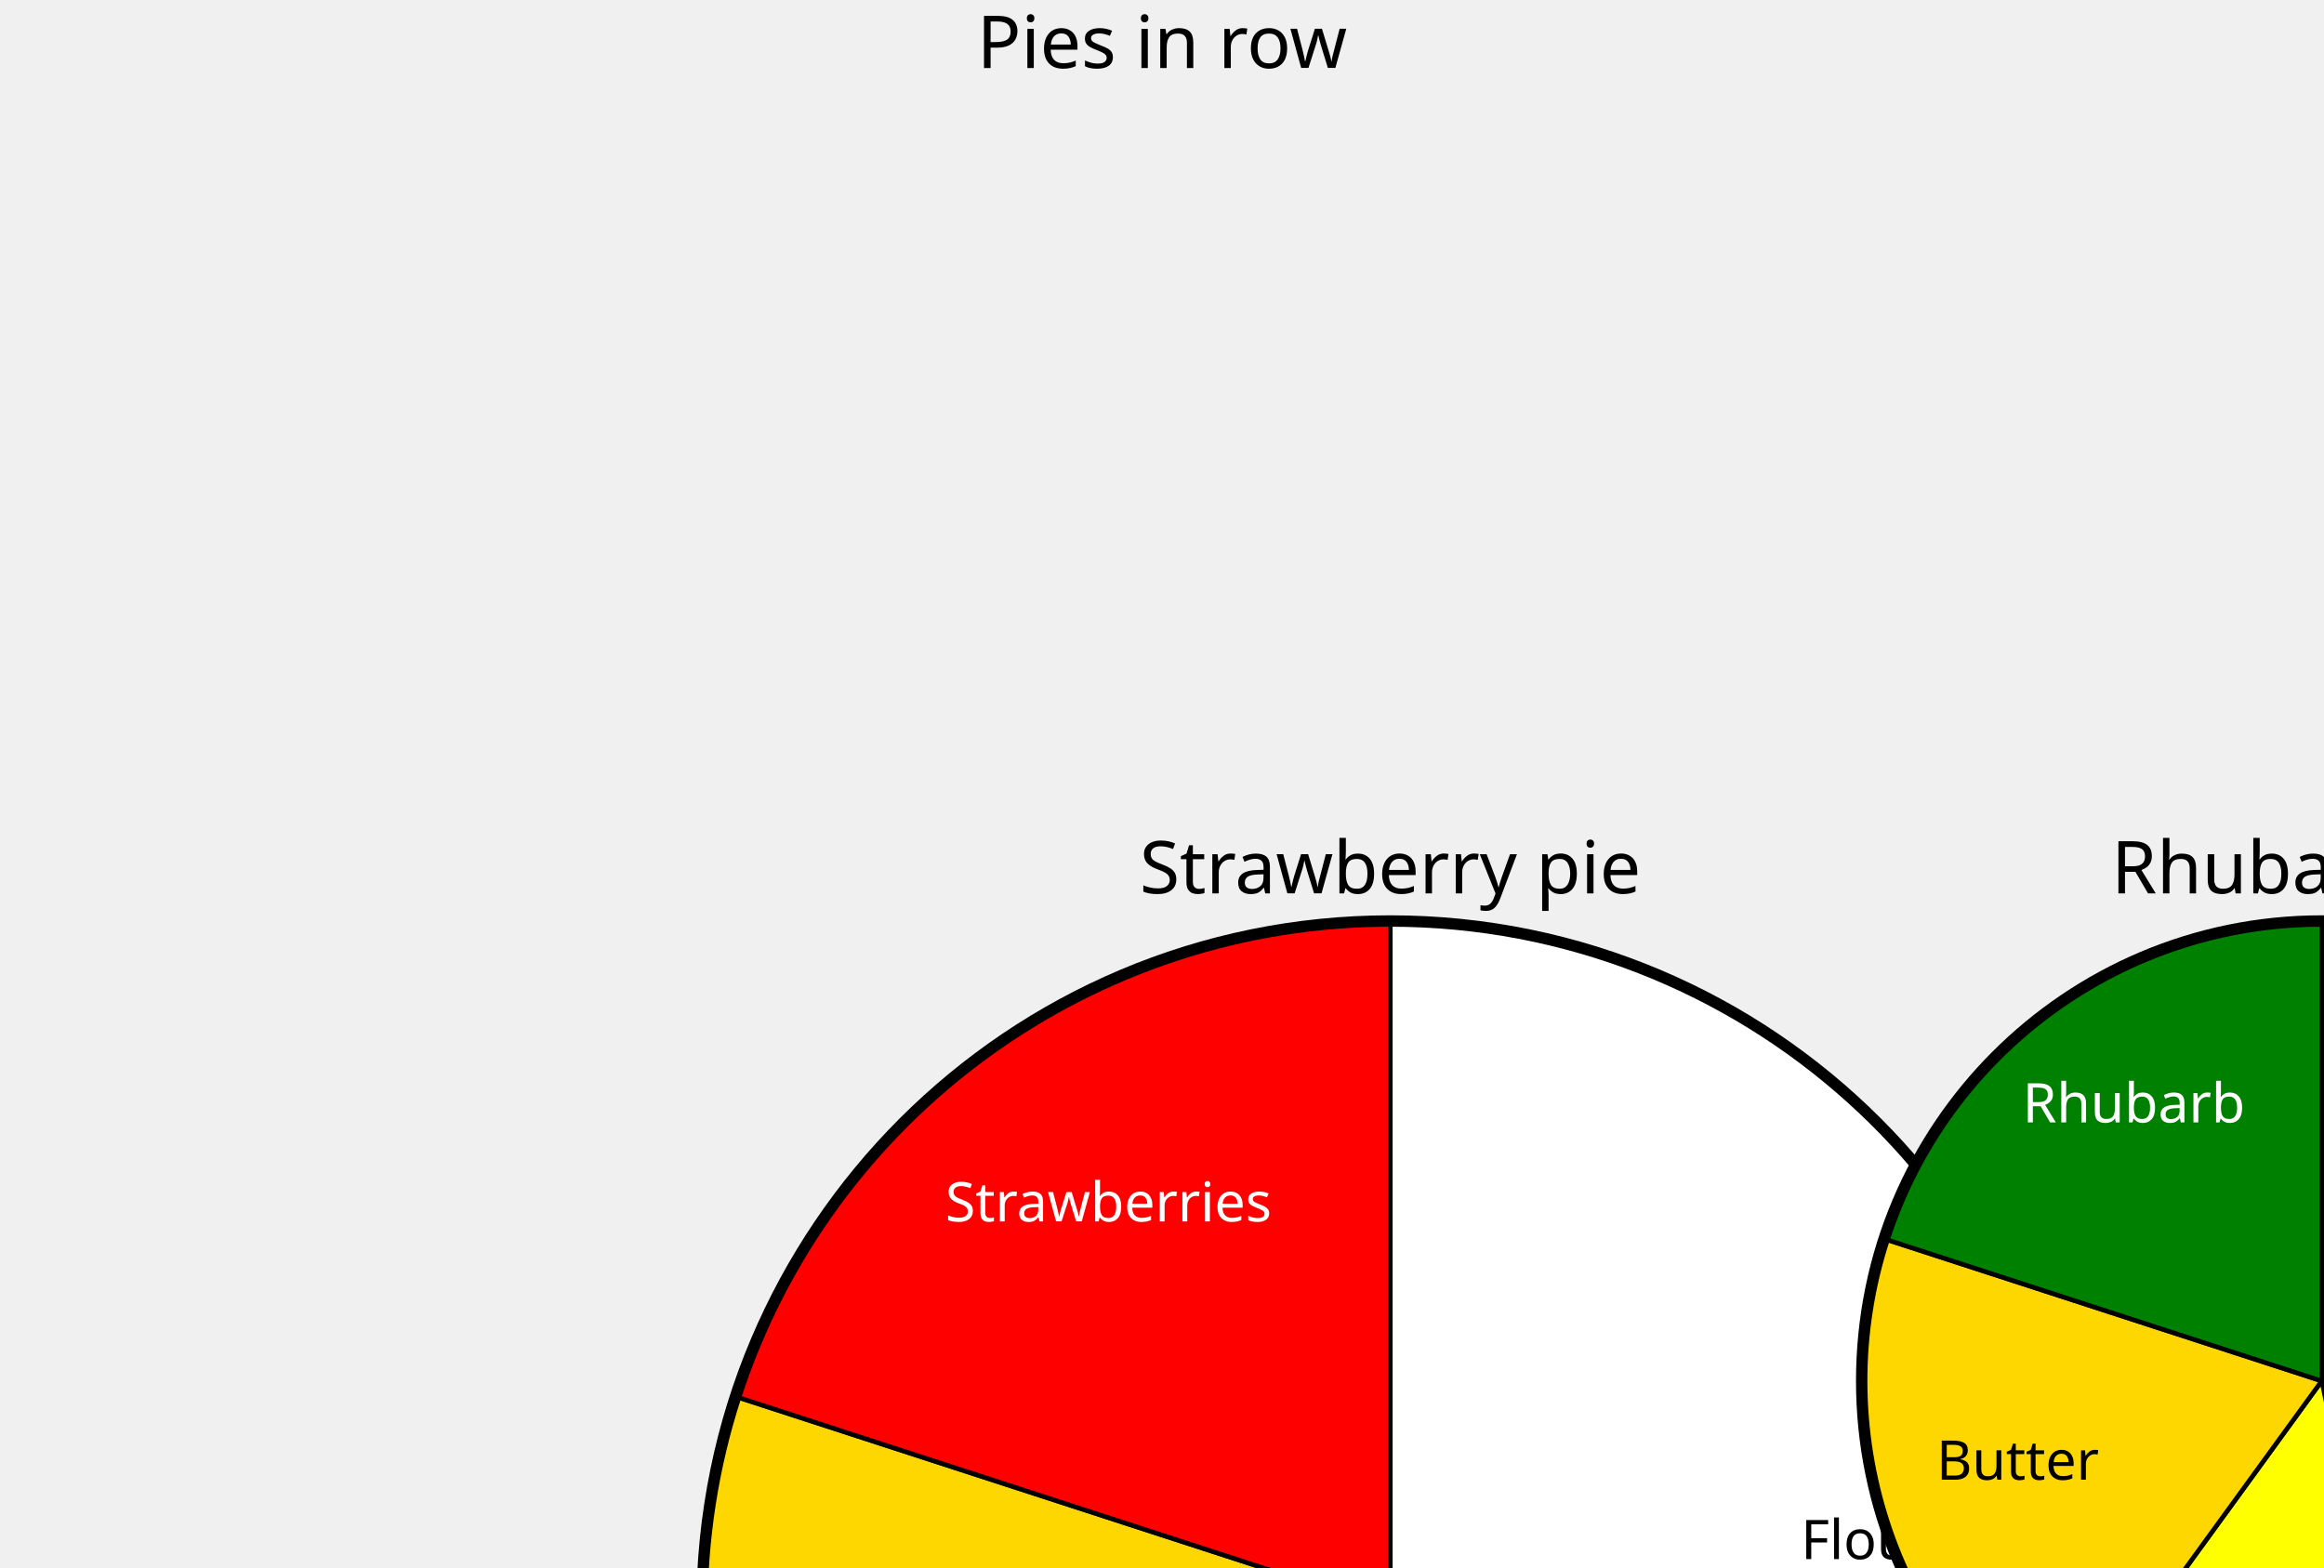
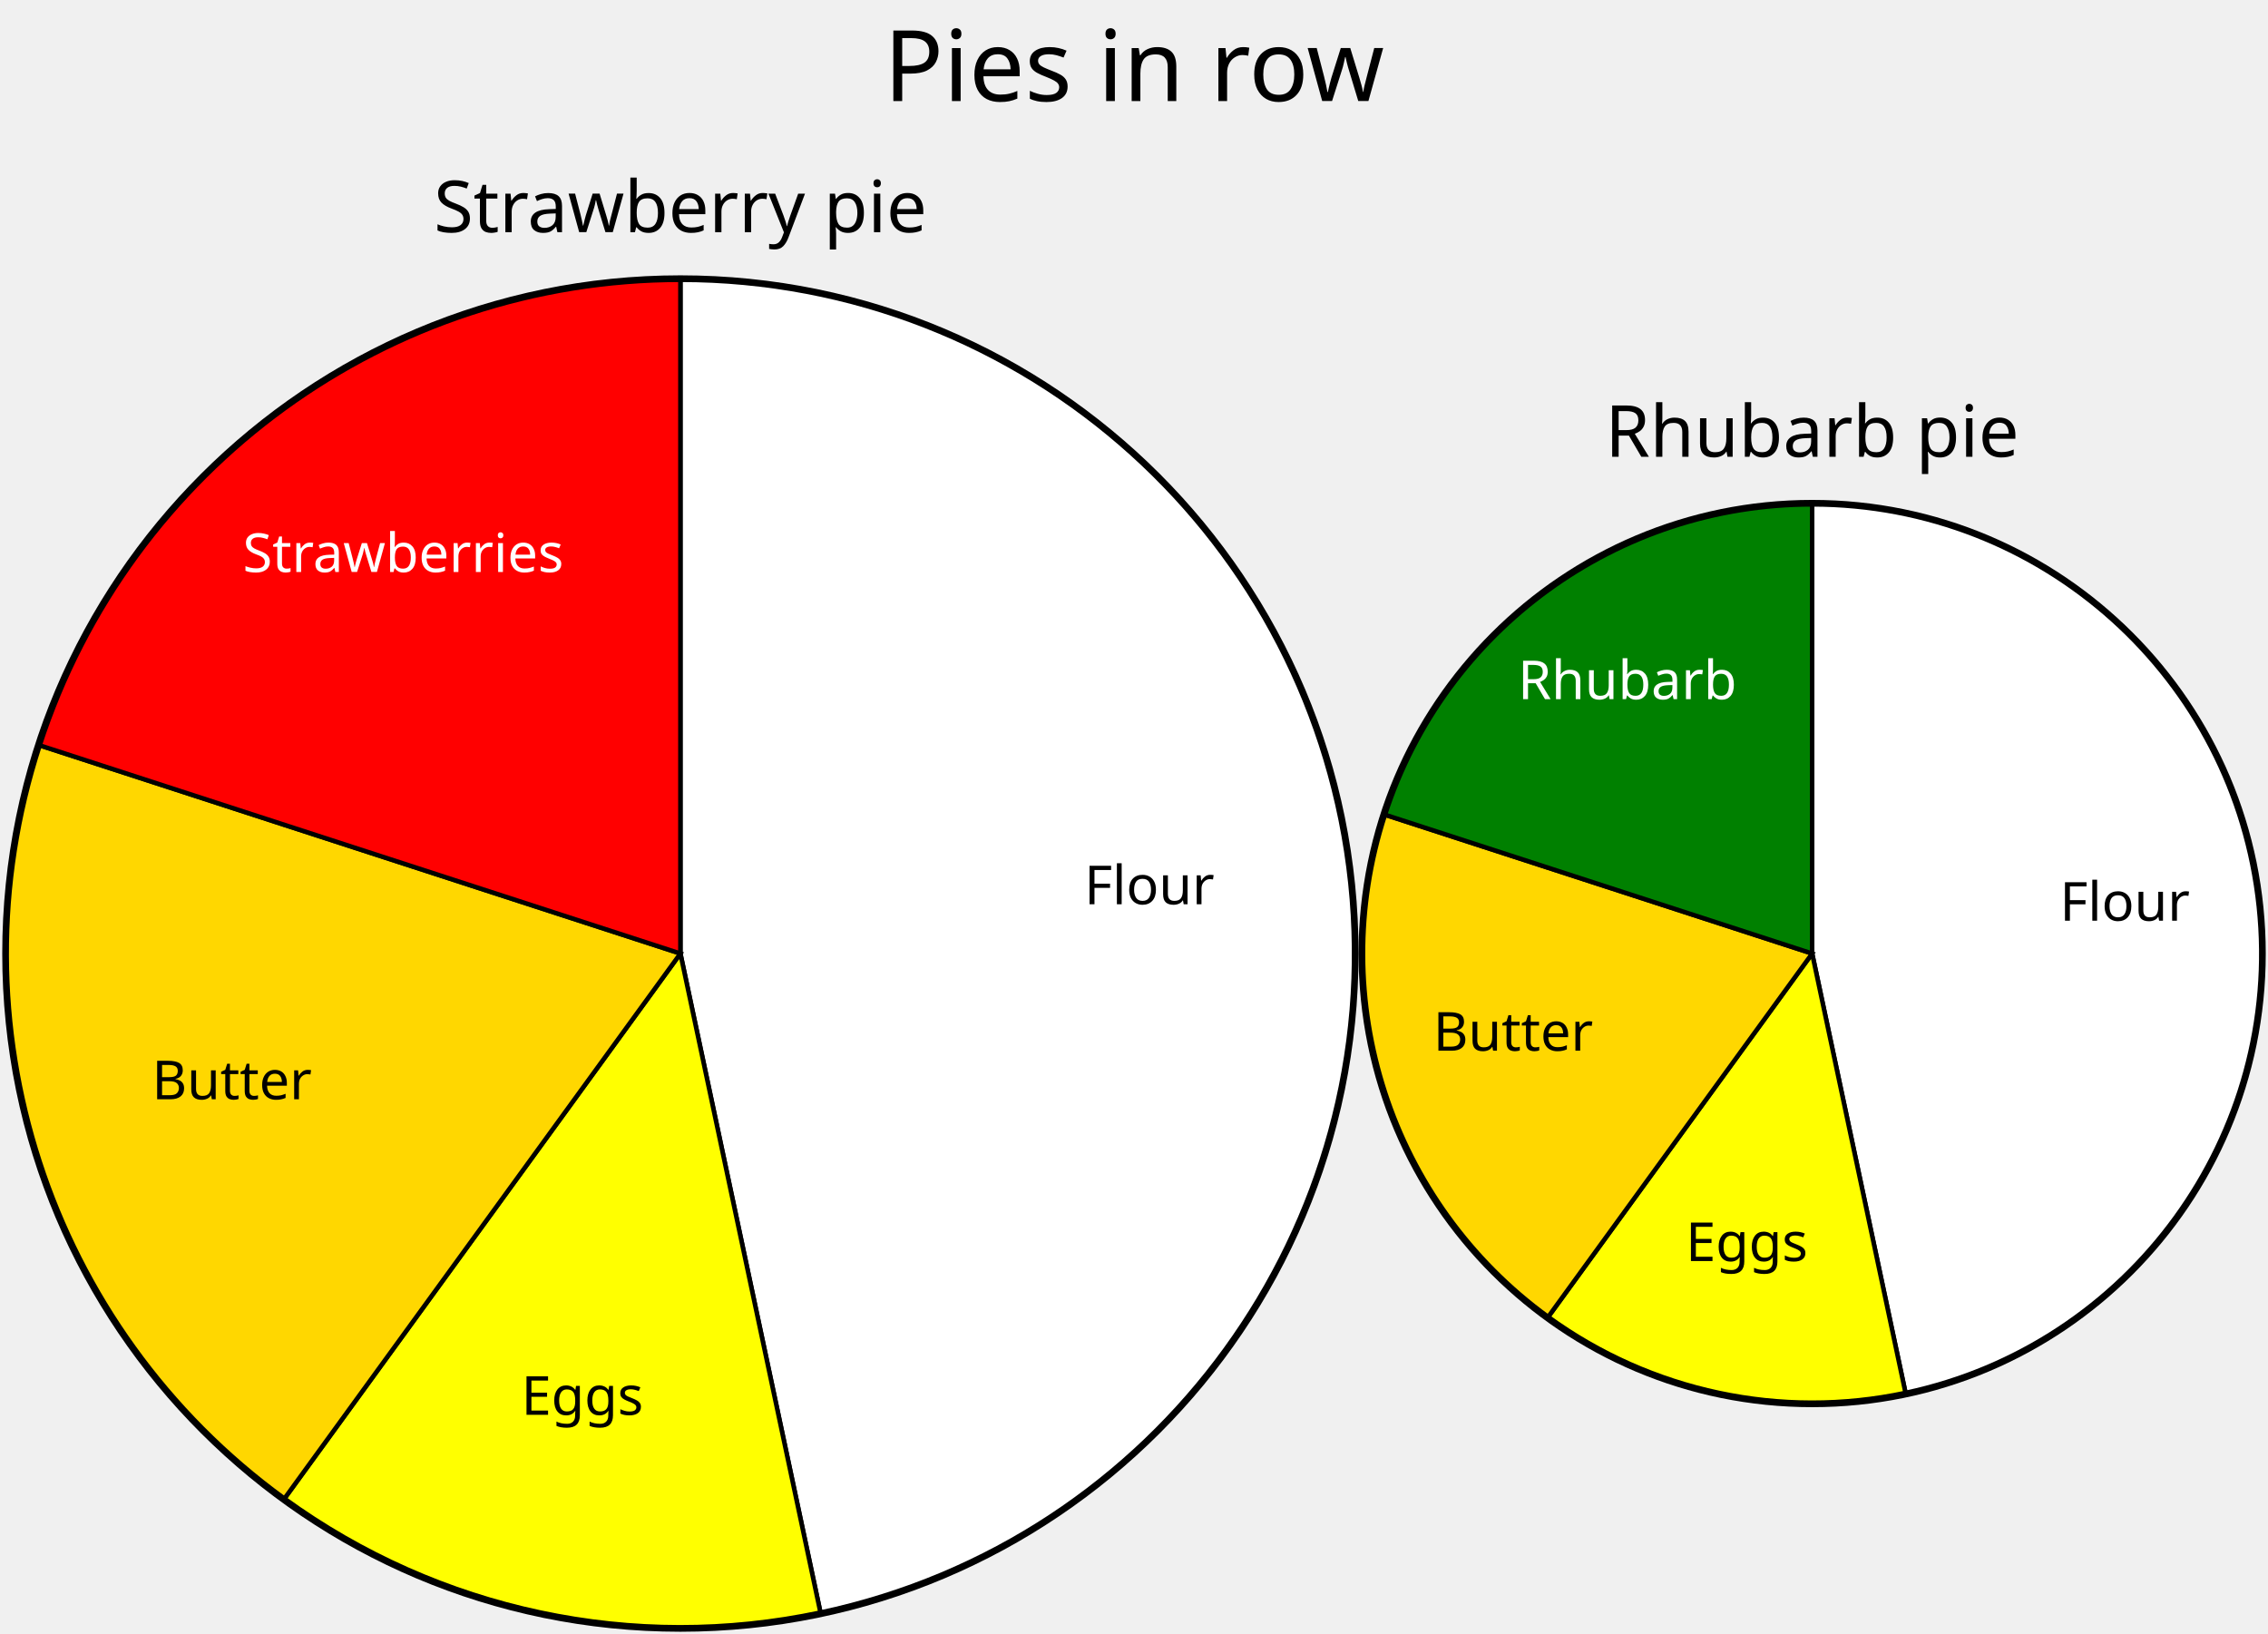
- <svg xmlns="http://www.w3.org/2000/svg" width="509" height="343.4" viewBox="0 0 509 343.4" transform="translate(0.5, 0.5)">
+ <svg xmlns="http://www.w3.org/2000/svg" width="505" height="363.8" viewBox="0 0 505 363.8" transform="translate(0.5, 0.5)">
  <g class="layout">
-     <g transform="translate(152,180.8)">
+     <g fill="black" font-family="sans-serif" font-size="22" text-anchor="middle" transform="translate(190.136,0)">
+       <text y="22" x="61.864">Pies in row</text>
+     </g>
+     <g transform="translate(0,35.2)">
      <g class="layout">
-         <g transform="translate(152,171.2)">
-           <g class="area">
-             <circle r="151.0" stroke="black" fill="none" class="frame" stroke-width="2" />
+         <g fill="black" font-family="sans-serif" font-size="16" text-anchor="middle" transform="translate(91.644,0)">
+           <text y="16" x="59.356">Strawberry pie</text>
+         </g>
+         <g transform="translate(0,25.6)">
+           <g class="plot" clip-path="url(#id3)" transform="translate(151,151)">
+             <circle r="150.5" stroke="black" fill="none" class="frame" stroke-width="1" />
+             <defs>
+               <clipPath>
+                 <rect x="-151" y="-151" width="302" height="302" id="id3" />
+               </clipPath>
+             </defs>
            <circle r="150.0" fill="white" class="area" />
            <g stroke="black" stroke-width="1">
              <path d="M 0 0 L 0 -150 A 150 150 0 0 1 31.187 146.722 Z" class="slice" fill="white" />
              <path d="M 0 0 L 31.187 146.722 A 150 150 0 0 1 -88.168 121.353 Z" class="slice" fill="yellow" />
              <path d="M 0 0 L -88.168 121.353 A 150 150 0 0 1 -142.658 -46.353 Z" class="slice" fill="gold" />
              <a href="https://en.wikipedia.org/wiki/Strawberry">
                <path d="M 0 0 L -142.658 -46.353 A 150 150 0 0 1 0 -150 Z" class="slice" fill="red" />
              </a>
            </g>
            <g class="labels" font-family="sans-serif" font-size="12" text-anchor="middle">
              <text x="104.425" y="-10.975" fill="black">Flour</text>
              <text x="-21.831" y="102.705" fill="black">Eggs</text>
              <text x="-99.861" y="32.447" fill="black">Butter</text>
              <text x="-61.717" y="-84.947" fill="white">Strawberries</text>
            </g>
          </g>
        </g>
-         <g transform="translate(152,9.6)">
-           <text y="4.8" fill="black" class="title" text-anchor="middle" font-family="sans-serif" font-size="16">Strawberry pie</text>
-         </g>
      </g>
    </g>
-     <g transform="translate(406,180.8)">
+     <g transform="translate(302,85.2)">
      <g class="layout">
-         <g transform="translate(102,121.2)">
-           <g class="area">
-             <circle r="101.0" stroke="black" fill="none" class="frame" stroke-width="2" />
+         <g fill="black" font-family="sans-serif" font-size="16" text-anchor="middle" transform="translate(51.296,0)">
+           <text y="16" x="49.704">Rhubarb pie</text>
+         </g>
+         <g transform="translate(0,25.6)">
+           <g class="plot" clip-path="url(#id4)" transform="translate(101,101)">
+             <circle r="100.5" stroke="black" fill="none" class="frame" stroke-width="1" />
+             <defs>
+               <clipPath>
+                 <rect x="-101" y="-101" width="202" height="202" id="id4" />
+               </clipPath>
+             </defs>
            <circle r="100.0" fill="white" class="area" />
            <g stroke="black" stroke-width="1">
              <path d="M 0 0 L 0 -100 A 100 100 0 0 1 20.791 97.815 Z" class="slice" fill="white" />
              <path d="M 0 0 L 20.791 97.815 A 100 100 0 0 1 -58.779 80.902 Z" class="slice" fill="yellow" />
              <path d="M 0 0 L -58.779 80.902 A 100 100 0 0 1 -95.106 -30.902 Z" class="slice" fill="gold" />
              <a href="https://en.wikipedia.org/wiki/Rhubarb">
                <path d="M 0 0 L -95.106 -30.902 A 100 100 0 0 1 0 -100 Z" class="slice" fill="green" />
              </a>
            </g>
            <g class="labels" font-family="sans-serif" font-size="12" text-anchor="middle">
              <text x="69.617" y="-7.317" fill="black">Flour</text>
              <text x="-14.554" y="68.47" fill="black">Eggs</text>
              <text x="-66.574" y="21.631" fill="black">Butter</text>
              <text x="-41.145" y="-56.631" fill="white">Rhubarb</text>
            </g>
          </g>
        </g>
-         <g transform="translate(102,9.6)">
-           <text y="4.8" fill="black" class="title" text-anchor="middle" font-family="sans-serif" font-size="16">Rhubarb pie</text>
-         </g>
      </g>
-     </g>
-     <g transform="translate(254,9.6)">
-       <text y="4.8" fill="black" class="title" text-anchor="middle" font-family="sans-serif" font-size="16">Pies in row</text>
    </g>
  </g>
</svg>
